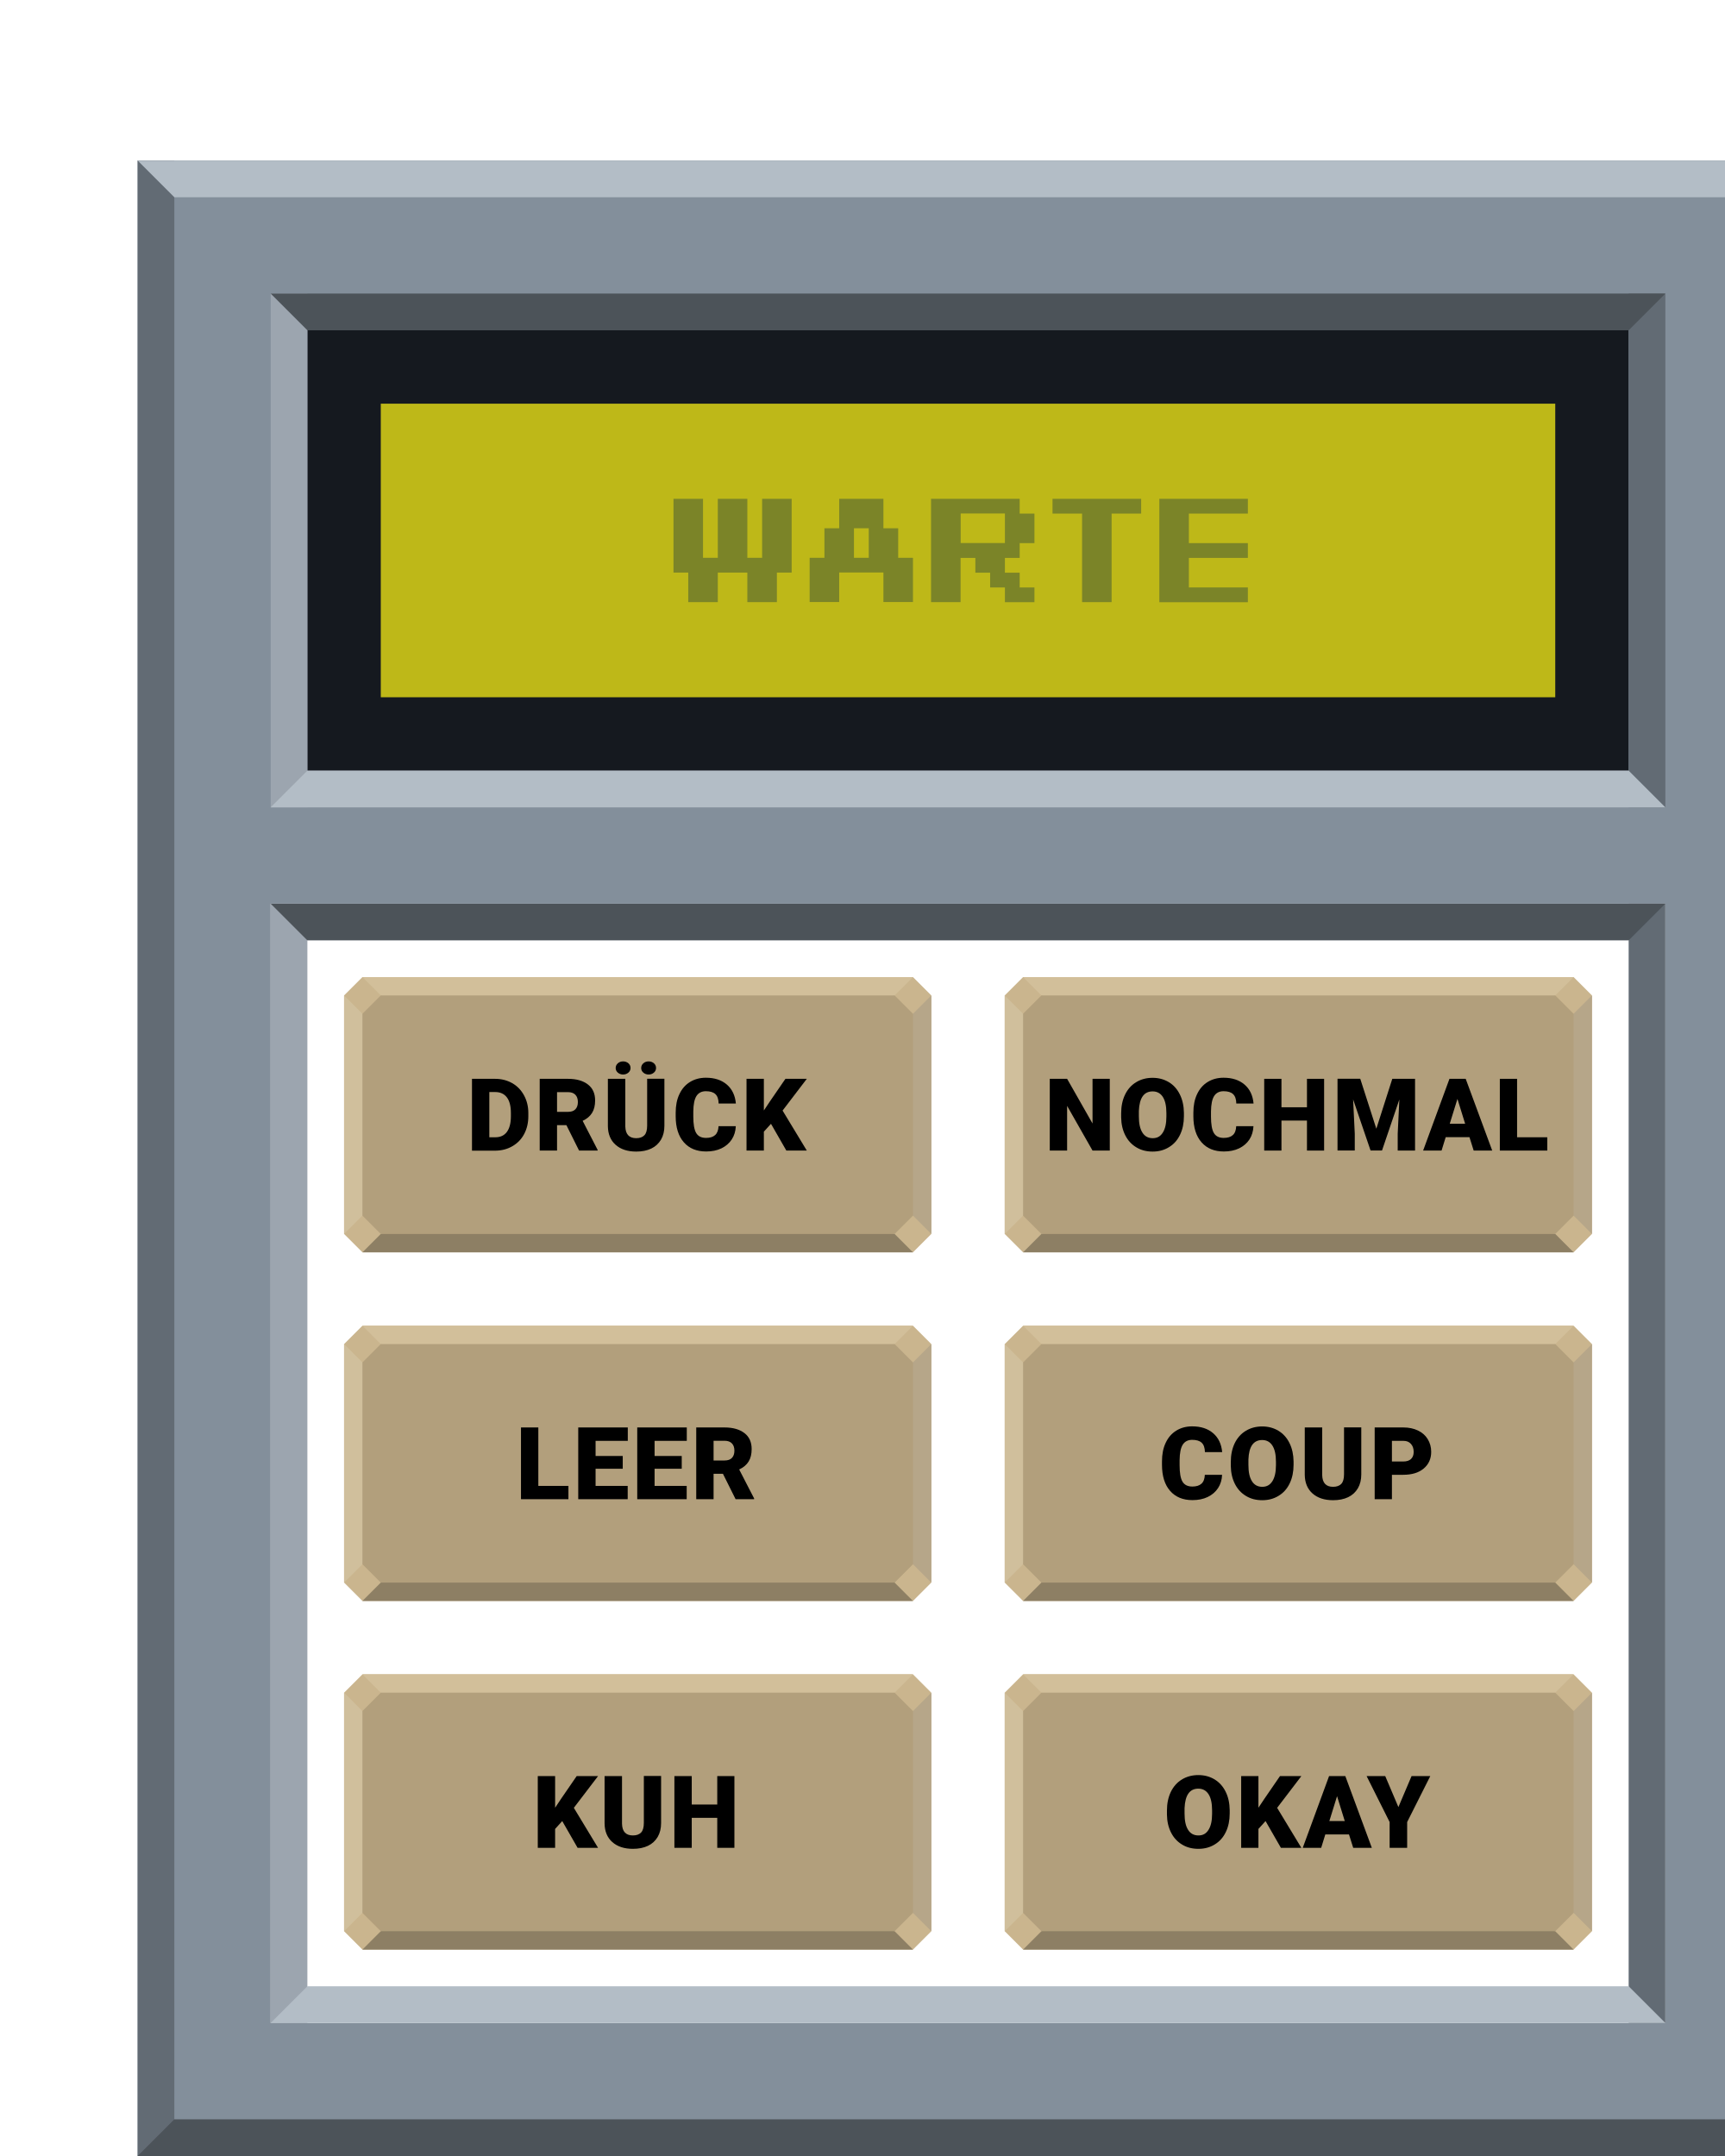
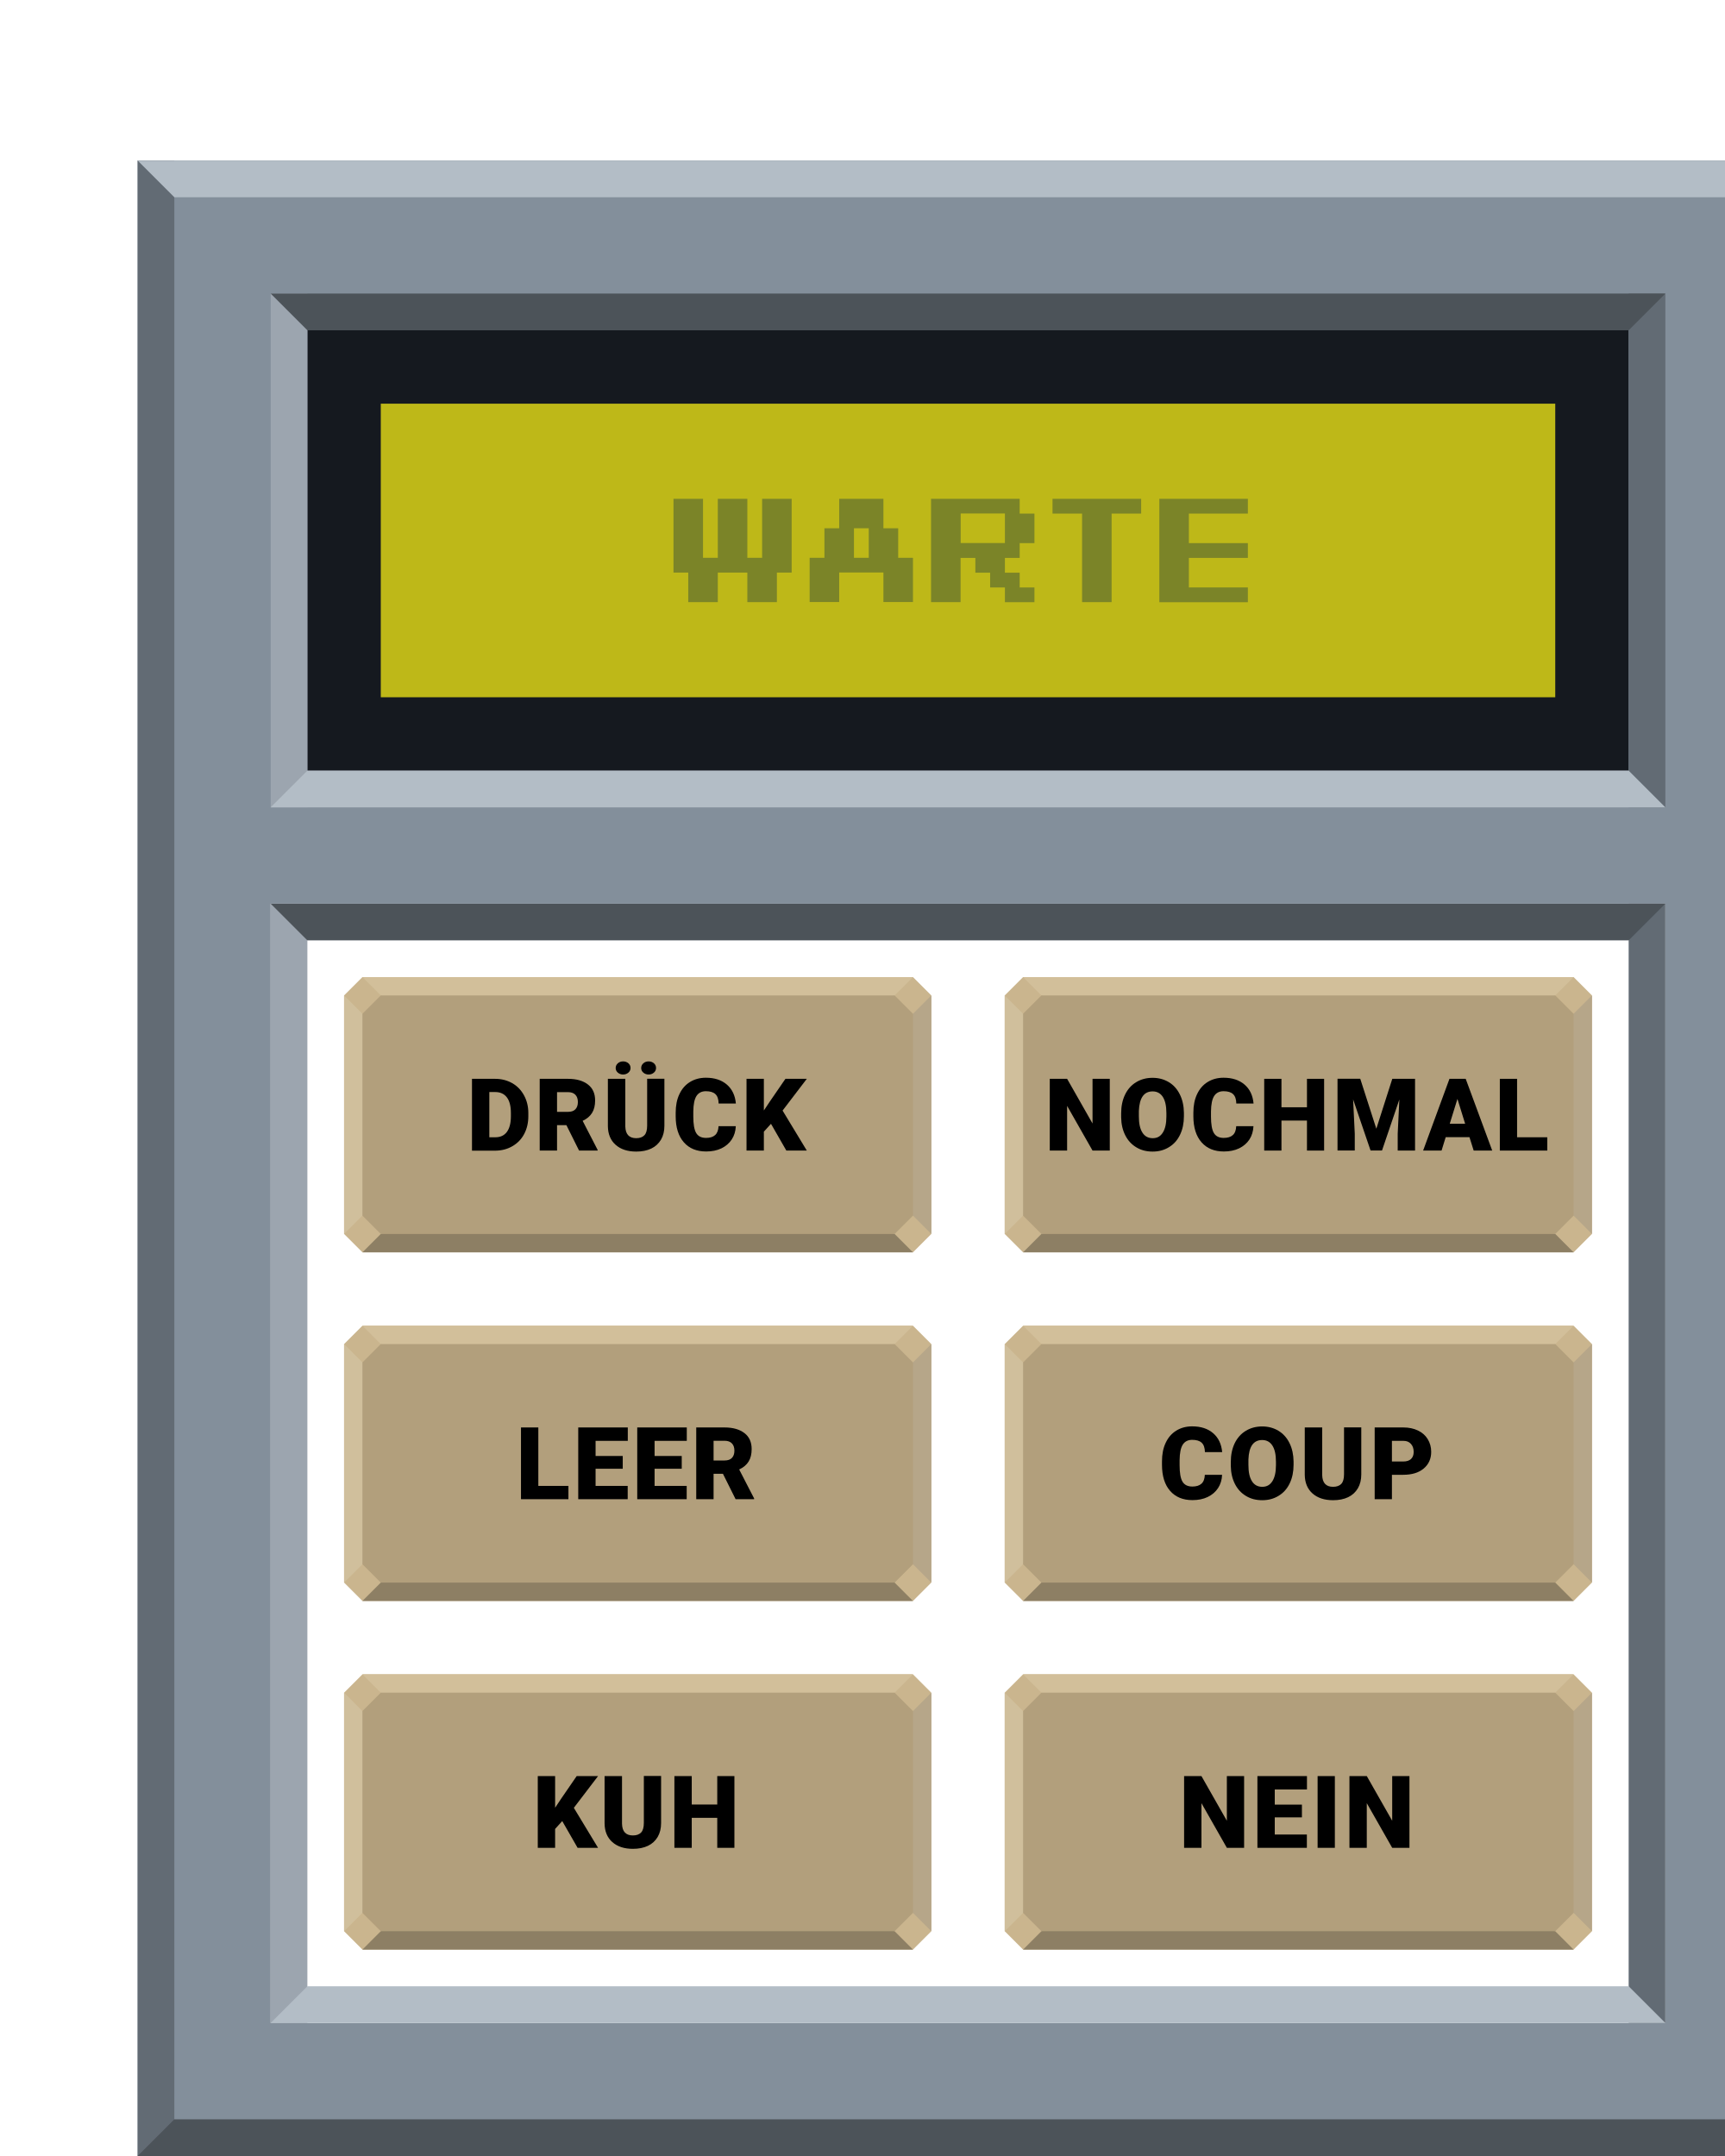
<svg xmlns="http://www.w3.org/2000/svg" id="Ebene_2" data-name="Ebene 2" viewBox="0 0 188 235">
  <g id="Seite_16" data-name="Seite 16">
-     <g id="Level_1">
+     <g id="Level-1">
      <rect id="Exportfläche" width="188" height="235" fill="none" />
      <path id="Modul" d="M188,17.5H15v217.5h173V17.5ZM29.5,220.5v-122h152v122H29.5Z" fill="#838f9b" />
      <g id="Kante_Modul" data-name="Kante Modul">
        <rect id="Exportfläche-2" data-name="Exportfläche" x="15" y="17.5" width="4" height="217.5" fill="#626b74" />
        <polygon points="188 17.5 15 17.5 19 21.5 188 21.5 188 17.5" fill="#b3bdc6" />
        <polygon points="188 231 19 231 15 235 188 235 188 231" fill="#4c5359" />
      </g>
      <g id="Display">
        <rect id="Rand_Display" data-name="Rand Display" x="33.5" y="36" width="144" height="48" fill="#15191f" />
        <rect id="Display-2" data-name="Display" x="41.5" y="44" width="128" height="32" fill="#beb818" />
        <g>
          <rect x="41.5" y="44" width="128" height="32" fill="none" />
          <path d="M73.4,54.37h3.22v6.43h1.61v-6.43h3.22v6.43h1.61v-6.43h3.22v8.04h-1.61v3.22h-3.22v-3.22h-3.22v3.22h-3.22v-3.22h-1.61v-8.04Z" fill="#7b8428" />
          <path d="M88.24,60.8h1.61v-3.22h1.61v-3.21h4.82v3.21h1.61v3.22h1.61v4.82h-3.22v-3.22h-4.82v3.22h-3.22v-4.82ZM93.07,60.8h1.61v-3.22h-1.61v3.22Z" fill="#7b8428" />
          <path d="M101.48,54.37h9.65v1.61h1.61v3.22h-1.61v1.61h-1.61v1.61h1.61v1.61h1.61v1.61h-3.22v-1.61h-1.61v-1.61h-1.61v-1.61h-1.61v4.82h-3.22v-11.25ZM104.7,59.19h4.82v-3.22h-4.82v3.22Z" fill="#7b8428" />
          <path d="M114.72,54.37h9.65v1.61h-3.22v9.65h-3.22v-9.65h-3.22v-1.61Z" fill="#7b8428" />
          <path d="M126.35,54.37h9.65v1.61h-6.43v3.22h6.43v1.61h-6.43v3.22h6.43v1.61h-9.65v-11.25Z" fill="#7b8428" />
        </g>
        <g id="Kante_Display" data-name="Kante Display">
          <rect x="29.5" y="32" width="4" height="56" fill="#9ca5af" />
          <rect x="177.5" y="32" width="4" height="56" fill="#626b74" />
          <polygon points="181.5 88 29.5 88 33.5 84 177.5 84 181.5 88" fill="#b3bdc6" />
          <polygon points="177.5 36 33.5 36 29.5 32 181.5 32 177.5 36" fill="#4c5359" />
        </g>
      </g>
      <g id="Buttons">
        <g id="Kante_Buttons" data-name="Kante Buttons">
          <rect x="29.5" y="98.5" width="4" height="122" fill="#9ca5af" />
          <rect x="177.5" y="98.5" width="4" height="122" fill="#626b74" />
          <polygon points="181.5 220.5 29.5 220.5 33.5 216.5 177.5 216.5 181.5 220.5" fill="#b3bdc6" />
          <polygon points="177.5 102.5 33.5 102.5 29.5 98.5 181.5 98.5 177.5 102.5" fill="#4c5359" />
        </g>
        <g id="OKAY">
          <g id="Button_1" data-name="Button 1">
            <path d="M171.5,212.5h-60l-2-2v-26l2-2h60l2,2v26l-2,2Z" fill="#cab58e" />
            <polygon points="141.46 196.07 169.5 184.5 171.5 182.5 111.5 182.5 113.5 184.5 141.46 196.07" fill="#d2bf9a" />
            <polygon points="171.5 208.5 173.5 210.5 173.5 184.5 171.5 186.5 144.81 197.46 171.5 208.5" fill="#b6a689" />
            <polygon points="141.54 198.93 113.5 210.5 111.5 212.5 171.5 212.5 169.5 210.5 141.54 198.93" fill="#8d7f64" />
            <polygon points="111.5 186.5 109.5 184.5 109.5 210.5 111.5 208.5 138.19 197.54 111.5 186.5" fill="#d0bf9c" />
            <path d="M169.5,210.5h-56l-2-2v-22l2-2h56l2,2v22l-2,2Z" fill="#b29f7c" />
          </g>
          <g>
            <rect x="113.82" y="184.5" width="55.01" height="26" fill="none" />
-             <path d="M134.02,197.66c0,.76-.14,1.44-.42,2.02-.28.59-.68,1.04-1.21,1.36-.52.32-1.11.48-1.78.48s-1.26-.15-1.77-.46c-.52-.31-.92-.74-1.21-1.31-.29-.57-.44-1.22-.45-1.96v-.44c0-.77.14-1.44.42-2.03.28-.58.68-1.04,1.21-1.36.52-.32,1.12-.48,1.79-.48s1.25.16,1.77.47c.52.32.92.76,1.21,1.35.29.58.43,1.25.44,2v.36ZM132.1,197.33c0-.78-.13-1.37-.39-1.77-.26-.4-.63-.6-1.11-.6-.95,0-1.44.71-1.5,2.13v.58c0,.77.12,1.36.38,1.77.25.41.63.62,1.13.62s.84-.2,1.1-.61c.26-.41.39-.99.39-1.75v-.36Z" />
-             <path d="M137.92,198.5l-.77.85v2.06h-1.88v-7.82h1.88v3.45l.66-.99,1.69-2.46h2.33l-2.64,3.46,2.64,4.36h-2.23l-1.67-2.91Z" />
-             <path d="M147.02,199.95h-2.58l-.45,1.46h-2.01l2.87-7.82h1.77l2.89,7.82h-2.03l-.46-1.46ZM144.88,198.49h1.68l-.84-2.71-.84,2.71Z" />
-             <path d="M152.4,196.98l1.44-3.39h2.04l-2.52,5.01v2.81h-1.91v-2.81l-2.51-5.01h2.03l1.44,3.39Z" />
+             <path d="M135.58,201.41h-1.87l-2.77-4.87v4.87h-1.89v-7.82h1.89l2.77,4.87v-4.87h1.88v7.82Z" />
+             <path d="M141.89,198.09h-2.96v1.87h3.5v1.45h-5.39v-7.82h5.4v1.46h-3.51v1.65h2.96v1.4Z" />
+             <path d="M145.48,201.41h-1.88v-7.82h1.88v7.82Z" />
+             <path d="M153.6,201.41h-1.87l-2.77-4.87v4.87h-1.89v-7.82h1.89l2.77,4.87v-4.87h1.88v7.82Z" />
          </g>
        </g>
        <g id="KUH">
          <g id="Button_1-2" data-name="Button 1">
            <path d="M99.5,212.5h-60l-2-2v-26l2-2h60l2,2v26l-2,2Z" fill="#cab58e" />
            <polygon points="69.46 196.07 97.5 184.5 99.5 182.5 39.5 182.5 41.5 184.5 69.46 196.07" fill="#d2bf9a" />
            <polygon points="99.5 208.5 101.5 210.5 101.5 184.5 99.5 186.5 72.81 197.46 99.5 208.5" fill="#b6a689" />
            <polygon points="69.54 198.93 41.5 210.5 39.5 212.5 99.5 212.5 97.5 210.5 69.54 198.93" fill="#8d7f64" />
            <polygon points="39.5 186.5 37.5 184.5 37.5 210.5 39.5 208.5 66.19 197.54 39.5 186.5" fill="#d0bf9c" />
            <path d="M97.5,210.5h-56l-2-2v-22l2-2h56l2,2v22l-2,2Z" fill="#b29f7c" />
          </g>
          <g>
            <rect x="41.82" y="184.5" width="55.01" height="26" fill="none" />
            <path d="M61.27,198.5l-.77.85v2.06h-1.89v-7.82h1.89v3.45l.66-.99,1.69-2.46h2.33l-2.64,3.46,2.64,4.36h-2.23l-1.67-2.91Z" />
            <path d="M72.05,193.59v5.12c0,.58-.12,1.08-.37,1.51-.25.42-.6.75-1.06.97s-1.01.33-1.64.33c-.95,0-1.7-.25-2.25-.74s-.83-1.17-.84-2.03v-5.16h1.9v5.19c.02.86.42,1.28,1.19,1.28.39,0,.69-.11.89-.32s.3-.56.3-1.05v-5.11h1.89Z" />
            <path d="M80.04,201.41h-1.87v-3.27h-2.78v3.27h-1.89v-7.82h1.89v3.1h2.78v-3.1h1.87v7.82Z" />
          </g>
        </g>
        <g id="COUP">
          <g id="Button_1-3" data-name="Button 1">
            <path d="M171.5,174.5h-60l-2-2v-26l2-2h60l2,2v26l-2,2Z" fill="#cab58e" />
            <polygon points="141.46 158.07 169.5 146.5 171.5 144.5 111.5 144.5 113.5 146.5 141.46 158.07" fill="#d2bf9a" />
            <polygon points="171.5 170.5 173.5 172.5 173.5 146.5 171.5 148.5 144.81 159.46 171.5 170.5" fill="#b6a689" />
            <polygon points="141.54 160.93 113.5 172.5 111.5 174.5 171.5 174.5 169.5 172.5 141.54 160.93" fill="#8d7f64" />
            <polygon points="111.5 148.5 109.5 146.5 109.5 172.5 111.5 170.5 138.19 159.54 111.5 148.5" fill="#d0bf9c" />
            <path d="M169.5,172.5h-56l-2-2v-22l2-2h56l2,2v22l-2,2Z" fill="#b29f7c" />
          </g>
          <g>
            <rect x="113.82" y="146.5" width="55.01" height="26" fill="none" />
            <path d="M133.19,160.76c-.02.54-.17,1.03-.44,1.44s-.65.74-1.13.97c-.48.23-1.04.34-1.66.34-1.03,0-1.84-.33-2.43-1-.59-.67-.89-1.62-.89-2.84v-.39c0-.77.13-1.44.4-2.01.27-.58.65-1.02,1.15-1.33s1.08-.47,1.74-.47c.95,0,1.71.25,2.29.75.58.5.9,1.19.98,2.06h-1.88c-.01-.48-.13-.82-.36-1.03s-.57-.31-1.03-.31-.81.18-1.03.53-.33.91-.34,1.68v.55c0,.83.1,1.43.31,1.79.21.36.57.54,1.08.54.43,0,.76-.1.99-.31.23-.2.35-.53.37-.97h1.87Z" />
            <path d="M140.98,159.66c0,.76-.14,1.44-.42,2.02-.28.59-.68,1.04-1.21,1.36-.52.32-1.11.48-1.78.48s-1.26-.15-1.77-.46c-.52-.31-.92-.74-1.21-1.31s-.44-1.22-.45-1.96v-.44c0-.77.14-1.44.42-2.03.28-.58.68-1.04,1.21-1.36.52-.32,1.12-.48,1.79-.48s1.25.16,1.77.47c.52.32.92.76,1.21,1.35s.43,1.25.44,2v.36ZM139.06,159.33c0-.78-.13-1.37-.39-1.77-.26-.4-.63-.6-1.11-.6-.95,0-1.45.71-1.5,2.13v.58c0,.77.12,1.36.38,1.77.25.41.63.62,1.13.62.48,0,.84-.2,1.1-.61.26-.41.39-.99.39-1.75v-.36Z" />
            <path d="M148.36,155.59v5.12c0,.58-.12,1.08-.37,1.51-.25.42-.6.75-1.06.97s-1.01.33-1.64.33c-.95,0-1.7-.25-2.25-.74s-.83-1.17-.84-2.03v-5.16h1.9v5.19c.02.86.42,1.28,1.19,1.28.39,0,.69-.11.89-.32.2-.21.3-.56.3-1.05v-5.11h1.88Z" />
            <path d="M151.7,160.76v2.65h-1.88v-7.82h3.12c.6,0,1.13.11,1.59.33.46.22.82.53,1.07.94.25.41.38.87.38,1.38,0,.76-.27,1.37-.82,1.83-.55.46-1.29.68-2.25.68h-1.2ZM151.7,159.3h1.24c.37,0,.64-.09.84-.27.19-.18.29-.44.29-.77,0-.37-.1-.66-.3-.88-.2-.22-.46-.33-.81-.33h-1.26v2.26Z" />
          </g>
        </g>
        <g id="LEER">
          <g id="Button_1-4" data-name="Button 1">
            <path d="M99.5,174.5h-60l-2-2v-26l2-2h60l2,2v26l-2,2Z" fill="#cab58e" />
            <polygon points="69.46 158.07 97.5 146.5 99.5 144.5 39.5 144.5 41.5 146.5 69.46 158.07" fill="#d2bf9a" />
            <polygon points="99.5 170.5 101.5 172.5 101.5 146.5 99.5 148.5 72.81 159.46 99.5 170.5" fill="#b6a689" />
            <polygon points="69.54 160.93 41.5 172.5 39.5 174.5 99.5 174.5 97.5 172.5 69.54 160.93" fill="#8d7f64" />
            <polygon points="39.5 148.5 37.5 146.5 37.5 172.5 39.5 170.5 66.19 159.54 39.5 148.5" fill="#d0bf9c" />
            <path d="M97.5,172.5h-56l-2-2v-22l2-2h56l2,2v22l-2,2Z" fill="#b29f7c" />
          </g>
          <g>
            <rect x="41.82" y="146.5" width="55.01" height="26" fill="none" />
            <path d="M58.67,161.96h3.28v1.45h-5.17v-7.82h1.89v6.37Z" />
            <path d="M67.87,160.09h-2.96v1.87h3.5v1.45h-5.39v-7.82h5.4v1.46h-3.51v1.65h2.96v1.4Z" />
            <path d="M74.3,160.09h-2.96v1.87h3.5v1.45h-5.39v-7.82h5.4v1.46h-3.51v1.65h2.96v1.4Z" />
            <path d="M78.79,160.64h-1.02v2.77h-1.89v-7.82h3.08c.93,0,1.65.21,2.18.62s.78.99.78,1.74c0,.54-.11,1-.33,1.35-.22.36-.56.65-1.03.87l1.63,3.16v.08h-2.02l-1.38-2.77ZM77.77,159.19h1.19c.36,0,.63-.09.81-.28.18-.19.27-.45.27-.79s-.09-.6-.27-.79-.45-.29-.81-.29h-1.19v2.15Z" />
          </g>
        </g>
        <g id="NOCHMAL">
          <g id="Button_1-5" data-name="Button 1">
            <path d="M171.5,136.5h-60l-2-2v-26l2-2h60l2,2v26l-2,2Z" fill="#cab58e" />
            <polygon points="141.46 120.07 169.5 108.5 171.5 106.5 111.5 106.5 113.5 108.5 141.46 120.07" fill="#d2bf9a" />
            <polygon points="171.5 132.5 173.5 134.5 173.5 108.5 171.5 110.5 144.81 121.46 171.5 132.5" fill="#b6a689" />
            <polygon points="141.54 122.93 113.5 134.5 111.5 136.5 171.5 136.5 169.5 134.5 141.54 122.93" fill="#8d7f64" />
            <polygon points="111.5 110.5 109.5 108.5 109.5 134.5 111.5 132.5 138.19 121.54 111.5 110.5" fill="#d0bf9c" />
            <path d="M169.5,134.5h-56l-2-2v-22l2-2h56l2,2v22l-2,2Z" fill="#b29f7c" />
          </g>
          <g>
            <rect x="113.82" y="108.5" width="55.01" height="26" fill="none" />
            <path d="M120.94,125.41h-1.87l-2.77-4.87v4.87h-1.89v-7.82h1.89l2.77,4.87v-4.87h1.88v7.82Z" />
            <path d="M129.03,121.66c0,.76-.14,1.44-.42,2.02-.28.59-.68,1.04-1.21,1.36-.52.32-1.11.48-1.78.48s-1.26-.15-1.77-.46c-.52-.31-.92-.74-1.21-1.31-.29-.57-.44-1.22-.45-1.96v-.44c0-.77.14-1.44.42-2.03.28-.58.68-1.04,1.21-1.36.52-.32,1.12-.48,1.79-.48s1.25.16,1.77.47.92.76,1.21,1.35c.29.58.43,1.25.44,2v.36ZM127.12,121.33c0-.78-.13-1.37-.39-1.77-.26-.4-.63-.6-1.11-.6-.95,0-1.44.71-1.5,2.13v.58c0,.77.12,1.36.38,1.77.25.41.63.62,1.13.62s.84-.2,1.1-.61c.26-.41.39-.99.39-1.75v-.36Z" />
            <path d="M136.61,122.76c-.03.54-.17,1.03-.44,1.44s-.65.74-1.13.97-1.04.34-1.66.34c-1.03,0-1.84-.33-2.43-1-.59-.67-.89-1.62-.89-2.84v-.39c0-.77.13-1.44.4-2.01.27-.58.65-1.02,1.15-1.33.5-.31,1.08-.47,1.74-.47.95,0,1.71.25,2.29.75.58.5.9,1.19.98,2.06h-1.88c-.01-.48-.13-.82-.36-1.03s-.57-.31-1.03-.31-.81.18-1.03.53c-.22.35-.33.91-.34,1.68v.55c0,.83.1,1.43.31,1.79.21.36.57.54,1.08.54.43,0,.76-.1.99-.31.23-.2.35-.53.37-.97h1.88Z" />
            <path d="M144.31,125.41h-1.87v-3.27h-2.78v3.27h-1.88v-7.82h1.88v3.1h2.78v-3.1h1.87v7.82Z" />
            <path d="M148.25,117.59l1.75,5.44,1.74-5.44h2.48v7.82h-1.89v-1.83l.18-3.74-1.89,5.56h-1.25l-1.9-5.57.18,3.74v1.83h-1.88v-7.82h2.48Z" />
            <path d="M160.14,123.95h-2.58l-.45,1.46h-2.01l2.87-7.82h1.77l2.89,7.82h-2.02l-.46-1.46ZM158,122.49h1.68l-.84-2.71-.84,2.71Z" />
            <path d="M165.35,123.96h3.28v1.45h-5.17v-7.82h1.88v6.37Z" />
          </g>
        </g>
        <g id="DRÜCK">
          <g id="Button_1-6" data-name="Button 1">
            <path d="M99.5,136.5h-60l-2-2v-26l2-2h60l2,2v26l-2,2Z" fill="#cab58e" />
            <polygon points="69.46 120.07 97.5 108.5 99.5 106.5 39.5 106.5 41.5 108.5 69.46 120.07" fill="#d2bf9a" />
            <polygon points="99.5 132.5 101.5 134.5 101.5 108.5 99.5 110.5 72.81 121.46 99.5 132.5" fill="#b6a689" />
            <polygon points="69.54 122.93 41.5 134.5 39.5 136.5 99.5 136.5 97.5 134.5 69.54 122.93" fill="#8d7f64" />
            <polygon points="39.5 110.5 37.5 108.5 37.5 134.5 39.5 132.5 66.19 121.54 39.5 110.5" fill="#d0bf9c" />
            <path d="M97.5,134.5h-56l-2-2v-22l2-2h56l2,2v22l-2,2Z" fill="#b29f7c" />
          </g>
          <g>
            <rect x="41.82" y="108.5" width="55.01" height="26" fill="none" />
            <path d="M51.44,125.41v-7.82h2.52c.69,0,1.31.16,1.86.47s.98.76,1.29,1.33c.31.57.47,1.21.47,1.92v.36c0,.72-.15,1.36-.45,1.93-.3.57-.73,1.01-1.28,1.33-.55.32-1.16.48-1.84.49h-2.57ZM53.33,119.04v4.92h.66c.54,0,.96-.19,1.25-.58s.44-.96.44-1.72v-.34c0-.76-.15-1.33-.44-1.71s-.71-.58-1.27-.58h-.63Z" />
            <path d="M61.73,122.64h-1.02v2.77h-1.89v-7.82h3.08c.93,0,1.65.21,2.18.62s.78.99.78,1.74c0,.54-.11,1-.33,1.35-.22.36-.56.65-1.03.87l1.63,3.16v.08h-2.02l-1.38-2.77ZM60.71,121.19h1.19c.36,0,.63-.09.81-.28.18-.19.27-.45.27-.79s-.09-.6-.27-.79-.45-.29-.81-.29h-1.19v2.15Z" />
            <path d="M72.41,117.59v5.12c0,.58-.12,1.08-.37,1.51-.25.42-.6.75-1.06.97s-1.01.33-1.64.33c-.95,0-1.7-.25-2.25-.74s-.83-1.17-.84-2.03v-5.16h1.9v5.19c.02.86.42,1.28,1.19,1.28.39,0,.69-.11.89-.32s.3-.56.3-1.05v-5.11h1.89ZM67.1,116.41c0-.2.08-.37.23-.51.16-.14.35-.21.58-.21s.42.07.58.21c.16.14.23.31.23.51s-.08.37-.23.5c-.16.14-.35.21-.58.21s-.42-.07-.58-.21c-.16-.14-.23-.31-.23-.5ZM69.88,116.41c0-.2.08-.37.23-.51.16-.14.35-.21.58-.21s.42.07.58.21c.16.14.23.31.23.51s-.08.37-.23.5c-.16.14-.35.21-.58.21s-.42-.07-.58-.21c-.16-.14-.23-.31-.23-.5Z" />
            <path d="M80.19,122.76c-.02.54-.17,1.03-.44,1.44s-.65.74-1.13.97c-.48.23-1.04.34-1.66.34-1.03,0-1.84-.33-2.43-1-.59-.67-.89-1.62-.89-2.84v-.39c0-.77.13-1.44.4-2.01.27-.58.65-1.02,1.15-1.33s1.08-.47,1.74-.47c.95,0,1.71.25,2.29.75.58.5.9,1.19.98,2.06h-1.88c-.01-.48-.13-.82-.36-1.03s-.57-.31-1.03-.31-.81.18-1.03.53-.33.91-.34,1.68v.55c0,.83.1,1.43.31,1.79.21.36.57.54,1.08.54.43,0,.76-.1.99-.31s.35-.53.37-.97h1.87Z" />
            <path d="M84.02,122.5l-.77.85v2.06h-1.89v-7.82h1.89v3.45l.66-.99,1.69-2.46h2.33l-2.64,3.46,2.64,4.36h-2.23l-1.67-2.91Z" />
          </g>
        </g>
      </g>
    </g>
  </g>
</svg>
